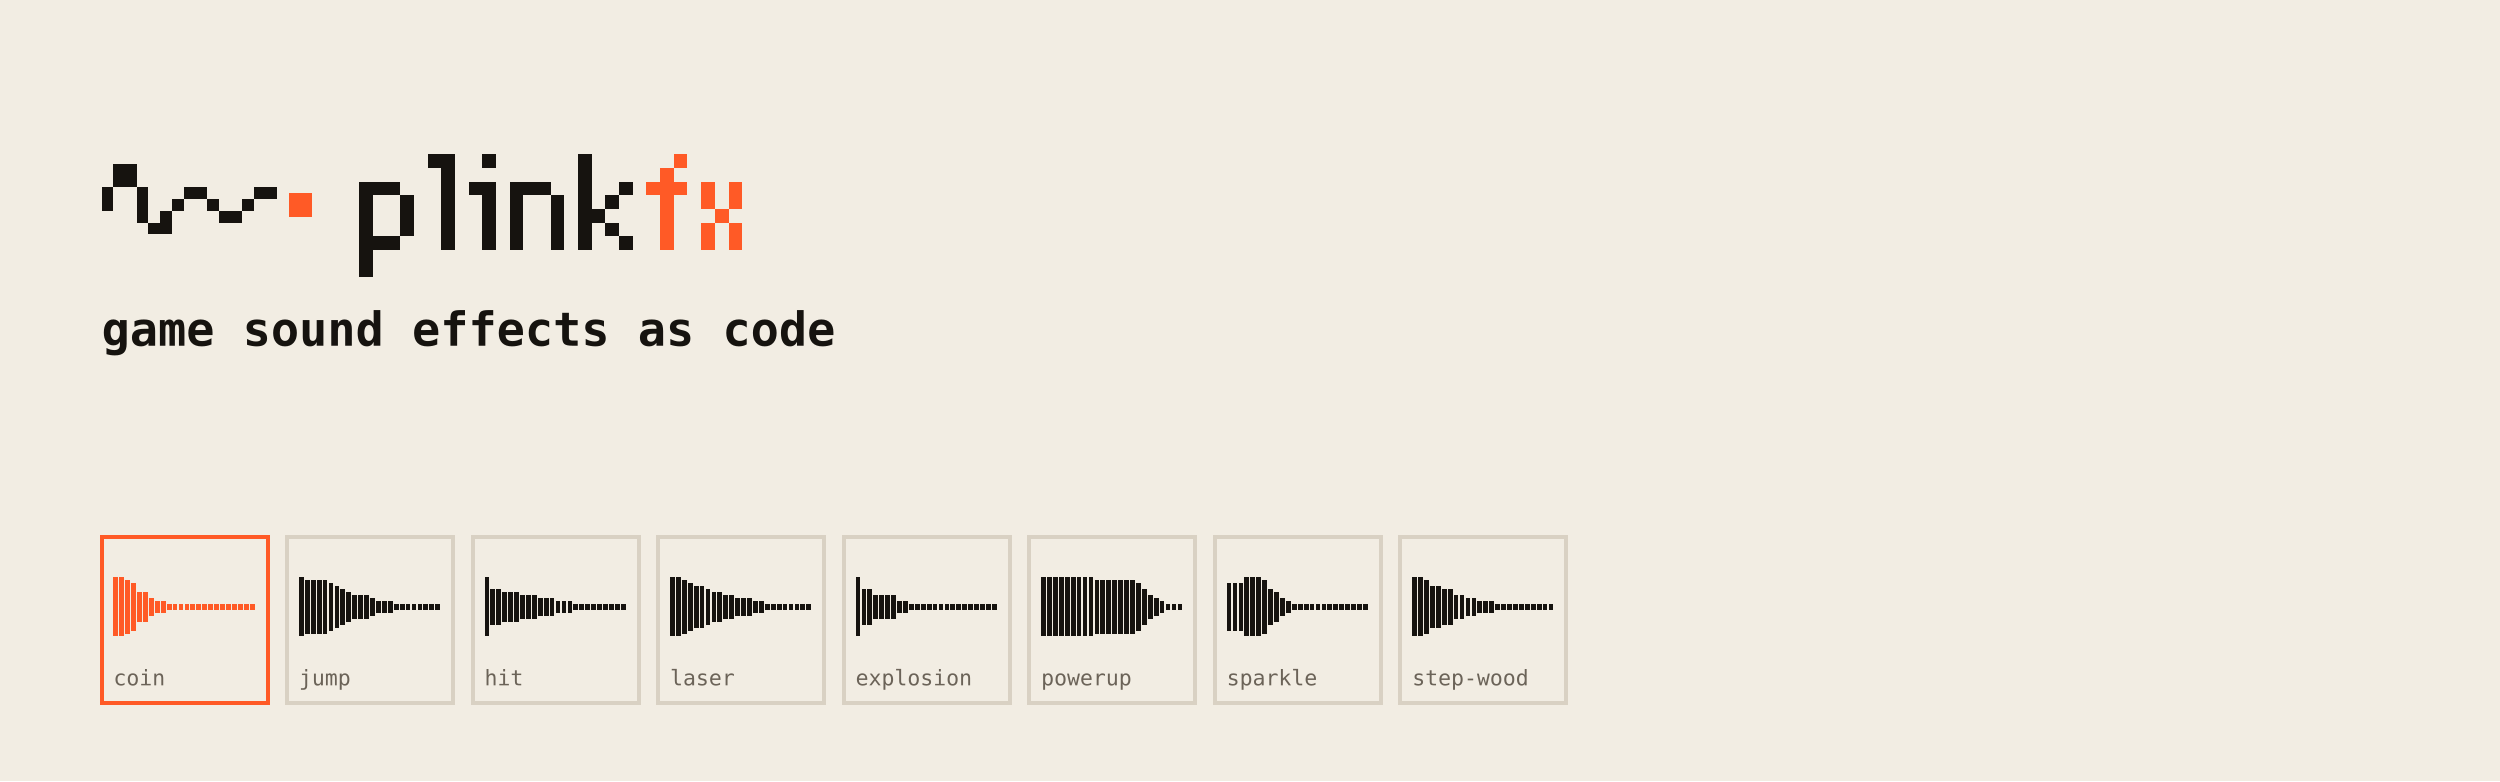
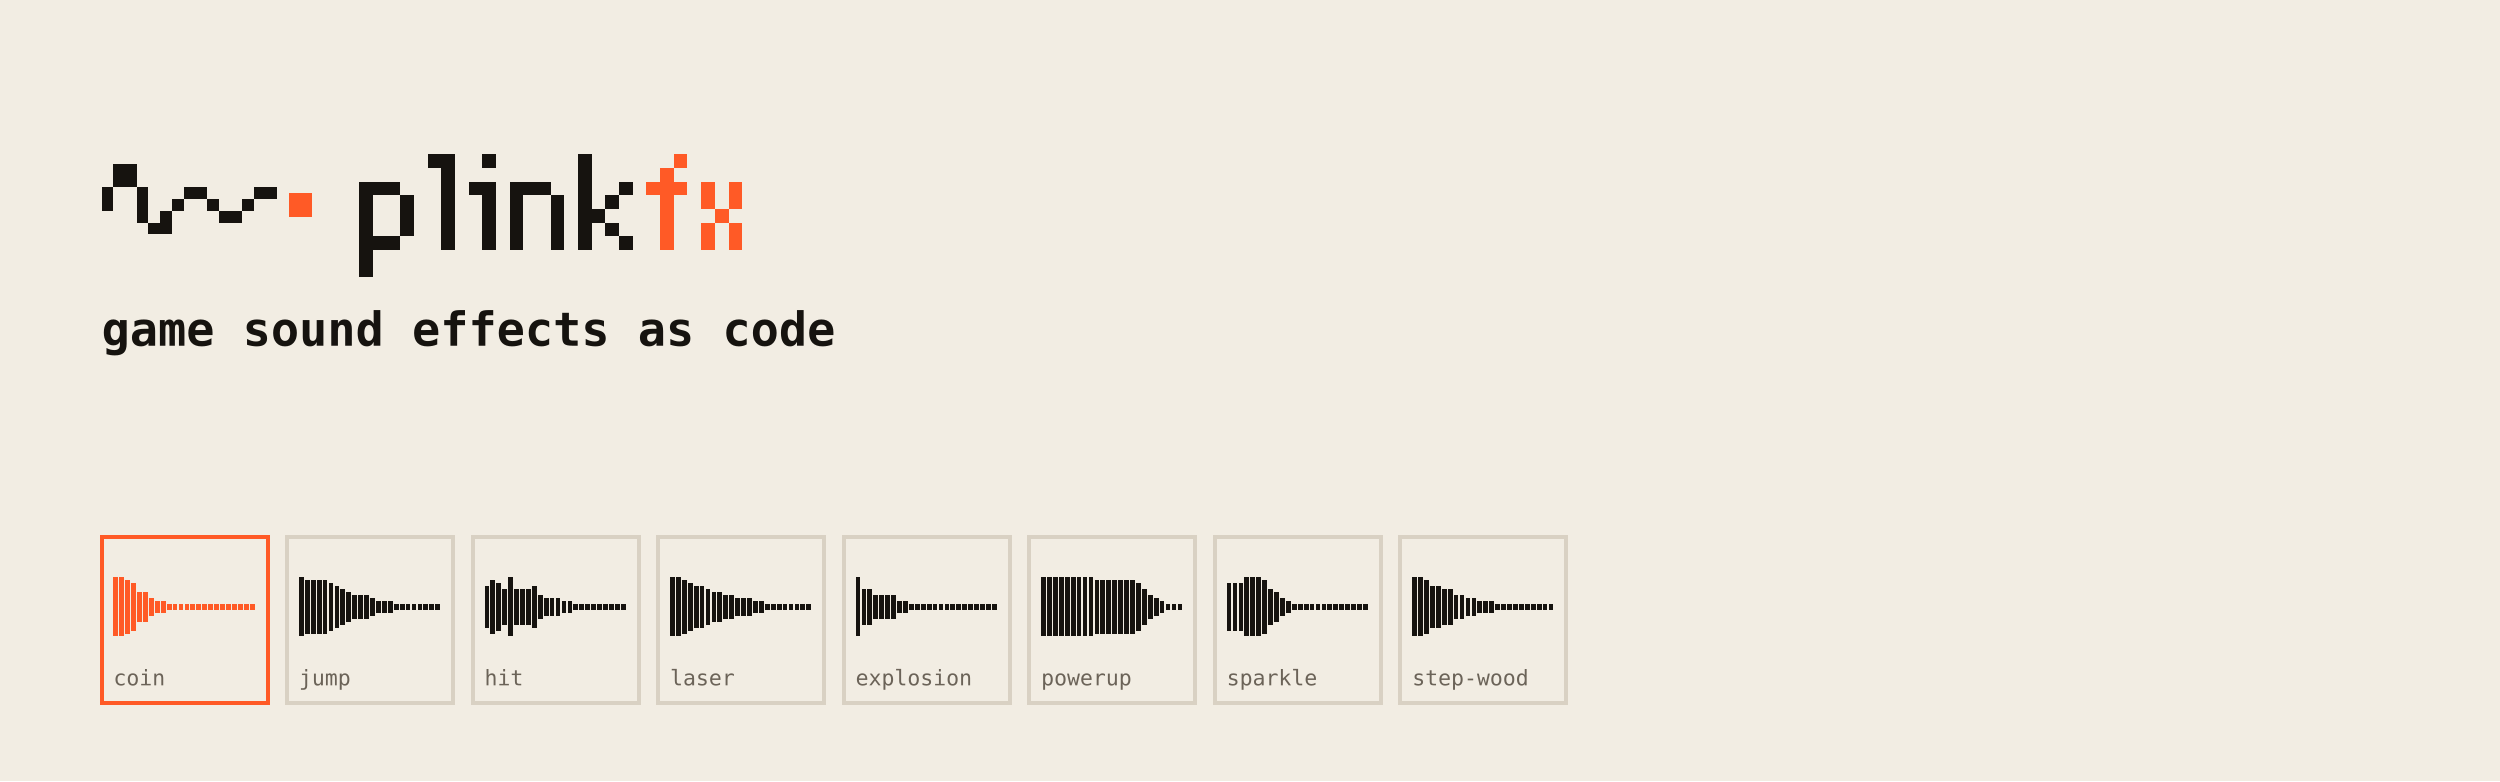
<svg xmlns="http://www.w3.org/2000/svg" width="1280" height="400" viewBox="0 0 1280 400" shape-rendering="crispEdges">
  <rect width="1280" height="400" fill="#F2EDE3" />
  <g transform="translate(52,72)">
    <g fill="#16130F" shape-rendering="crispEdges">
      <rect x="0" y="24" width="6" height="6" />
      <rect x="0" y="30" width="6" height="6" />
      <rect x="6" y="12" width="6" height="6" />
      <rect x="6" y="18" width="6" height="6" />
      <rect x="12" y="12" width="6" height="6" />
      <rect x="12" y="18" width="6" height="6" />
      <rect x="18" y="24" width="6" height="6" />
      <rect x="18" y="30" width="6" height="6" />
      <rect x="18" y="36" width="6" height="6" />
      <rect x="24" y="42" width="6" height="6" />
      <rect x="30" y="36" width="6" height="6" />
      <rect x="30" y="42" width="6" height="6" />
      <rect x="36" y="30" width="6" height="6" />
      <rect x="42" y="24" width="6" height="6" />
      <rect x="48" y="24" width="6" height="6" />
      <rect x="54" y="30" width="6" height="6" />
      <rect x="60" y="36" width="6" height="6" />
      <rect x="66" y="36" width="6" height="6" />
      <rect x="72" y="30" width="6" height="6" />
      <rect x="78" y="24" width="6" height="6" />
      <rect x="84" y="24" width="6" height="6" />
    </g>
    <rect x="96" y="27.0" width="12" height="12" fill="#FF5A26" />
    <rect x="132" y="21" width="7" height="7" fill="#16130F" />
    <rect x="139" y="21" width="7" height="7" fill="#16130F" />
    <rect x="146" y="21" width="7" height="7" fill="#16130F" />
    <rect x="132" y="28" width="7" height="7" fill="#16130F" />
    <rect x="153" y="28" width="7" height="7" fill="#16130F" />
    <rect x="132" y="35" width="7" height="7" fill="#16130F" />
    <rect x="153" y="35" width="7" height="7" fill="#16130F" />
    <rect x="132" y="42" width="7" height="7" fill="#16130F" />
    <rect x="153" y="42" width="7" height="7" fill="#16130F" />
    <rect x="132" y="49" width="7" height="7" fill="#16130F" />
    <rect x="139" y="49" width="7" height="7" fill="#16130F" />
    <rect x="146" y="49" width="7" height="7" fill="#16130F" />
    <rect x="132" y="56" width="7" height="7" fill="#16130F" />
    <rect x="132" y="63" width="7" height="7" fill="#16130F" />
    <rect x="167" y="7" width="7" height="7" fill="#16130F" />
    <rect x="174" y="7" width="7" height="7" fill="#16130F" />
    <rect x="174" y="14" width="7" height="7" fill="#16130F" />
    <rect x="174" y="21" width="7" height="7" fill="#16130F" />
    <rect x="174" y="28" width="7" height="7" fill="#16130F" />
    <rect x="174" y="35" width="7" height="7" fill="#16130F" />
    <rect x="174" y="42" width="7" height="7" fill="#16130F" />
    <rect x="174" y="49" width="7" height="7" fill="#16130F" />
    <rect x="195" y="7" width="7" height="7" fill="#16130F" />
    <rect x="188" y="21" width="7" height="7" fill="#16130F" />
    <rect x="195" y="21" width="7" height="7" fill="#16130F" />
    <rect x="195" y="28" width="7" height="7" fill="#16130F" />
    <rect x="195" y="35" width="7" height="7" fill="#16130F" />
    <rect x="195" y="42" width="7" height="7" fill="#16130F" />
    <rect x="195" y="49" width="7" height="7" fill="#16130F" />
    <rect x="209" y="21" width="7" height="7" fill="#16130F" />
    <rect x="216" y="21" width="7" height="7" fill="#16130F" />
    <rect x="223" y="21" width="7" height="7" fill="#16130F" />
    <rect x="209" y="28" width="7" height="7" fill="#16130F" />
    <rect x="230" y="28" width="7" height="7" fill="#16130F" />
    <rect x="209" y="35" width="7" height="7" fill="#16130F" />
    <rect x="230" y="35" width="7" height="7" fill="#16130F" />
    <rect x="209" y="42" width="7" height="7" fill="#16130F" />
    <rect x="230" y="42" width="7" height="7" fill="#16130F" />
    <rect x="209" y="49" width="7" height="7" fill="#16130F" />
    <rect x="230" y="49" width="7" height="7" fill="#16130F" />
    <rect x="244" y="7" width="7" height="7" fill="#16130F" />
    <rect x="244" y="14" width="7" height="7" fill="#16130F" />
    <rect x="244" y="21" width="7" height="7" fill="#16130F" />
    <rect x="265" y="21" width="7" height="7" fill="#16130F" />
    <rect x="244" y="28" width="7" height="7" fill="#16130F" />
    <rect x="258" y="28" width="7" height="7" fill="#16130F" />
    <rect x="244" y="35" width="7" height="7" fill="#16130F" />
    <rect x="251" y="35" width="7" height="7" fill="#16130F" />
    <rect x="244" y="42" width="7" height="7" fill="#16130F" />
    <rect x="258" y="42" width="7" height="7" fill="#16130F" />
    <rect x="244" y="49" width="7" height="7" fill="#16130F" />
    <rect x="265" y="49" width="7" height="7" fill="#16130F" />
    <rect x="293" y="7" width="7" height="7" fill="#FF5A26" />
    <rect x="286" y="14" width="7" height="7" fill="#FF5A26" />
    <rect x="279" y="21" width="7" height="7" fill="#FF5A26" />
    <rect x="286" y="21" width="7" height="7" fill="#FF5A26" />
    <rect x="293" y="21" width="7" height="7" fill="#FF5A26" />
    <rect x="286" y="28" width="7" height="7" fill="#FF5A26" />
    <rect x="286" y="35" width="7" height="7" fill="#FF5A26" />
    <rect x="286" y="42" width="7" height="7" fill="#FF5A26" />
    <rect x="286" y="49" width="7" height="7" fill="#FF5A26" />
    <rect x="307" y="21" width="7" height="7" fill="#FF5A26" />
    <rect x="321" y="21" width="7" height="7" fill="#FF5A26" />
    <rect x="307" y="28" width="7" height="7" fill="#FF5A26" />
    <rect x="321" y="28" width="7" height="7" fill="#FF5A26" />
    <rect x="314" y="35" width="7" height="7" fill="#FF5A26" />
    <rect x="307" y="42" width="7" height="7" fill="#FF5A26" />
    <rect x="321" y="42" width="7" height="7" fill="#FF5A26" />
    <rect x="307" y="49" width="7" height="7" fill="#FF5A26" />
    <rect x="321" y="49" width="7" height="7" fill="#FF5A26" />
  </g>
-   <text x="52" y="177" font-family="IBM Plex Mono, ui-monospace, Menlo, monospace" font-size="24" font-weight="600" fill="#16130F">game sound effects as code</text>
+   <text x="52" y="177" font-family="ui-monospace, SF Mono, JetBrains Mono, Menlo, Consolas, monospace" font-size="24" font-weight="600" fill="#16130F">game sound effects as code</text>
  <rect x="52" y="275" width="85" height="85" fill="none" stroke="#FF5A26" stroke-width="2" />
  <rect x="58.071" y="295.521" width="2.43" height="30.36" fill="#FF5A26" />
  <rect x="61.107" y="295.521" width="2.43" height="30.36" fill="#FF5A26" />
  <rect x="64.143" y="297.039" width="2.43" height="27.32" fill="#FF5A26" />
  <rect x="67.179" y="298.557" width="2.43" height="24.29" fill="#FF5A26" />
  <rect x="70.214" y="303.111" width="2.43" height="15.18" fill="#FF5A26" />
  <rect x="73.25" y="303.111" width="2.43" height="15.18" fill="#FF5A26" />
  <rect x="76.286" y="306.146" width="2.43" height="9.11" fill="#FF5A26" />
  <rect x="79.321" y="307.664" width="2.43" height="6.07" fill="#FF5A26" />
  <rect x="82.357" y="307.664" width="2.43" height="6.07" fill="#FF5A26" />
  <rect x="85.393" y="309.182" width="2.43" height="3.04" fill="#FF5A26" />
  <rect x="88.429" y="309.182" width="2.43" height="3.04" fill="#FF5A26" />
  <rect x="91.464" y="309.182" width="2.43" height="3.04" fill="#FF5A26" />
  <rect x="94.5" y="309.182" width="2.43" height="3.04" fill="#FF5A26" />
  <rect x="97.536" y="309.182" width="2.43" height="3.04" fill="#FF5A26" />
  <rect x="100.571" y="309.182" width="2.43" height="3.04" fill="#FF5A26" />
  <rect x="103.607" y="309.182" width="2.43" height="3.04" fill="#FF5A26" />
  <rect x="106.643" y="309.182" width="2.43" height="3.04" fill="#FF5A26" />
  <rect x="109.679" y="309.182" width="2.43" height="3.04" fill="#FF5A26" />
  <rect x="112.714" y="309.182" width="2.43" height="3.04" fill="#FF5A26" />
  <rect x="115.75" y="309.182" width="2.43" height="3.04" fill="#FF5A26" />
  <rect x="118.786" y="309.182" width="2.43" height="3.04" fill="#FF5A26" />
  <rect x="121.821" y="309.182" width="2.43" height="3.04" fill="#FF5A26" />
  <rect x="124.857" y="309.182" width="2.43" height="3.04" fill="#FF5A26" />
  <rect x="127.893" y="309.182" width="2.43" height="3.04" fill="#FF5A26" />
-   <text x="58.071" y="350.893" font-family="IBM Plex Mono, ui-monospace, Menlo, monospace" font-size="11" fill="#6B6358">coin</text>
+   <text x="58.071" y="350.893" font-family="ui-monospace, SF Mono, JetBrains Mono, Menlo, Consolas, monospace" font-size="11" fill="#6B6358">coin</text>
  <rect x="147" y="275" width="85" height="85" fill="none" stroke="#D9D1C3" stroke-width="2" />
  <rect x="153.071" y="295.521" width="2.43" height="30.36" fill="#16130F" />
  <rect x="156.107" y="297.039" width="2.43" height="27.32" fill="#16130F" />
  <rect x="159.143" y="297.039" width="2.43" height="27.32" fill="#16130F" />
  <rect x="162.179" y="297.039" width="2.43" height="27.32" fill="#16130F" />
  <rect x="165.214" y="297.039" width="2.43" height="27.32" fill="#16130F" />
  <rect x="168.25" y="298.557" width="2.43" height="24.29" fill="#16130F" />
  <rect x="171.286" y="300.075" width="2.43" height="21.25" fill="#16130F" />
  <rect x="174.321" y="301.593" width="2.43" height="18.21" fill="#16130F" />
  <rect x="177.357" y="303.111" width="2.43" height="15.18" fill="#16130F" />
  <rect x="180.393" y="304.629" width="2.43" height="12.14" fill="#16130F" />
  <rect x="183.429" y="304.629" width="2.43" height="12.14" fill="#16130F" />
  <rect x="186.464" y="304.629" width="2.43" height="12.14" fill="#16130F" />
  <rect x="189.5" y="306.146" width="2.43" height="9.11" fill="#16130F" />
  <rect x="192.536" y="307.664" width="2.43" height="6.07" fill="#16130F" />
  <rect x="195.571" y="307.664" width="2.43" height="6.07" fill="#16130F" />
  <rect x="198.607" y="307.664" width="2.43" height="6.07" fill="#16130F" />
  <rect x="201.643" y="309.182" width="2.43" height="3.04" fill="#16130F" />
  <rect x="204.679" y="309.182" width="2.43" height="3.04" fill="#16130F" />
  <rect x="207.714" y="309.182" width="2.43" height="3.04" fill="#16130F" />
  <rect x="210.75" y="309.182" width="2.43" height="3.04" fill="#16130F" />
  <rect x="213.786" y="309.182" width="2.43" height="3.04" fill="#16130F" />
  <rect x="216.821" y="309.182" width="2.43" height="3.04" fill="#16130F" />
  <rect x="219.857" y="309.182" width="2.43" height="3.04" fill="#16130F" />
  <rect x="222.893" y="309.182" width="2.43" height="3.04" fill="#16130F" />
-   <text x="153.071" y="350.893" font-family="IBM Plex Mono, ui-monospace, Menlo, monospace" font-size="11" fill="#6B6358">jump</text>
+   <text x="153.071" y="350.893" font-family="ui-monospace, SF Mono, JetBrains Mono, Menlo, Consolas, monospace" font-size="11" fill="#6B6358">jump</text>
  <rect x="242" y="275" width="85" height="85" fill="none" stroke="#D9D1C3" stroke-width="2" />
-   <rect x="248.071" y="295.521" width="2.43" height="30.36" fill="#16130F" />
-   <rect x="251.107" y="301.593" width="2.43" height="18.21" fill="#16130F" />
-   <rect x="254.143" y="301.593" width="2.43" height="18.21" fill="#16130F" />
-   <rect x="257.179" y="303.111" width="2.43" height="15.18" fill="#16130F" />
-   <rect x="260.214" y="303.111" width="2.43" height="15.18" fill="#16130F" />
-   <rect x="263.25" y="303.111" width="2.43" height="15.18" fill="#16130F" />
-   <rect x="266.286" y="304.629" width="2.43" height="12.14" fill="#16130F" />
-   <rect x="269.321" y="304.629" width="2.43" height="12.14" fill="#16130F" />
-   <rect x="272.357" y="304.629" width="2.43" height="12.14" fill="#16130F" />
-   <rect x="275.393" y="306.146" width="2.43" height="9.11" fill="#16130F" />
+   <rect x="248.071" y="300.075" width="2.43" height="21.25" fill="#16130F" />
+   <rect x="251.107" y="297.039" width="2.43" height="27.32" fill="#16130F" />
+   <rect x="254.143" y="298.557" width="2.43" height="24.29" fill="#16130F" />
+   <rect x="257.179" y="301.593" width="2.43" height="18.21" fill="#16130F" />
+   <rect x="260.214" y="295.521" width="2.43" height="30.36" fill="#16130F" />
+   <rect x="263.25" y="301.593" width="2.43" height="18.21" fill="#16130F" />
+   <rect x="266.286" y="301.593" width="2.43" height="18.21" fill="#16130F" />
+   <rect x="269.321" y="301.593" width="2.43" height="18.21" fill="#16130F" />
+   <rect x="272.357" y="300.075" width="2.43" height="21.25" fill="#16130F" />
+   <rect x="275.393" y="304.629" width="2.43" height="12.14" fill="#16130F" />
  <rect x="278.429" y="306.146" width="2.43" height="9.11" fill="#16130F" />
  <rect x="281.464" y="306.146" width="2.43" height="9.11" fill="#16130F" />
-   <rect x="284.5" y="307.664" width="2.43" height="6.07" fill="#16130F" />
+   <rect x="284.5" y="306.146" width="2.43" height="9.11" fill="#16130F" />
  <rect x="287.536" y="307.664" width="2.43" height="6.07" fill="#16130F" />
  <rect x="290.571" y="307.664" width="2.43" height="6.07" fill="#16130F" />
  <rect x="293.607" y="309.182" width="2.43" height="3.04" fill="#16130F" />
  <rect x="296.643" y="309.182" width="2.43" height="3.04" fill="#16130F" />
  <rect x="299.679" y="309.182" width="2.43" height="3.04" fill="#16130F" />
  <rect x="302.714" y="309.182" width="2.43" height="3.04" fill="#16130F" />
  <rect x="305.75" y="309.182" width="2.43" height="3.04" fill="#16130F" />
  <rect x="308.786" y="309.182" width="2.43" height="3.04" fill="#16130F" />
  <rect x="311.821" y="309.182" width="2.43" height="3.04" fill="#16130F" />
  <rect x="314.857" y="309.182" width="2.43" height="3.04" fill="#16130F" />
  <rect x="317.893" y="309.182" width="2.43" height="3.04" fill="#16130F" />
-   <text x="248.071" y="350.893" font-family="IBM Plex Mono, ui-monospace, Menlo, monospace" font-size="11" fill="#6B6358">hit</text>
+   <text x="248.071" y="350.893" font-family="ui-monospace, SF Mono, JetBrains Mono, Menlo, Consolas, monospace" font-size="11" fill="#6B6358">hit</text>
  <rect x="337" y="275" width="85" height="85" fill="none" stroke="#D9D1C3" stroke-width="2" />
  <rect x="343.071" y="295.521" width="2.43" height="30.36" fill="#16130F" />
  <rect x="346.107" y="295.521" width="2.43" height="30.36" fill="#16130F" />
  <rect x="349.143" y="297.039" width="2.43" height="27.32" fill="#16130F" />
  <rect x="352.179" y="298.557" width="2.43" height="24.29" fill="#16130F" />
  <rect x="355.214" y="300.075" width="2.43" height="21.25" fill="#16130F" />
  <rect x="358.25" y="300.075" width="2.43" height="21.25" fill="#16130F" />
  <rect x="361.286" y="301.593" width="2.43" height="18.21" fill="#16130F" />
  <rect x="364.321" y="303.111" width="2.43" height="15.18" fill="#16130F" />
  <rect x="367.357" y="303.111" width="2.43" height="15.18" fill="#16130F" />
  <rect x="370.393" y="304.629" width="2.43" height="12.14" fill="#16130F" />
  <rect x="373.429" y="304.629" width="2.43" height="12.14" fill="#16130F" />
  <rect x="376.464" y="306.146" width="2.43" height="9.11" fill="#16130F" />
  <rect x="379.5" y="306.146" width="2.43" height="9.11" fill="#16130F" />
  <rect x="382.536" y="306.146" width="2.43" height="9.11" fill="#16130F" />
  <rect x="385.571" y="307.664" width="2.43" height="6.07" fill="#16130F" />
  <rect x="388.607" y="307.664" width="2.43" height="6.07" fill="#16130F" />
  <rect x="391.643" y="309.182" width="2.43" height="3.04" fill="#16130F" />
  <rect x="394.679" y="309.182" width="2.43" height="3.04" fill="#16130F" />
  <rect x="397.714" y="309.182" width="2.43" height="3.04" fill="#16130F" />
  <rect x="400.75" y="309.182" width="2.43" height="3.04" fill="#16130F" />
  <rect x="403.786" y="309.182" width="2.43" height="3.04" fill="#16130F" />
  <rect x="406.821" y="309.182" width="2.43" height="3.04" fill="#16130F" />
  <rect x="409.857" y="309.182" width="2.43" height="3.04" fill="#16130F" />
  <rect x="412.893" y="309.182" width="2.43" height="3.04" fill="#16130F" />
-   <text x="343.071" y="350.893" font-family="IBM Plex Mono, ui-monospace, Menlo, monospace" font-size="11" fill="#6B6358">laser</text>
+   <text x="343.071" y="350.893" font-family="ui-monospace, SF Mono, JetBrains Mono, Menlo, Consolas, monospace" font-size="11" fill="#6B6358">laser</text>
  <rect x="432" y="275" width="85" height="85" fill="none" stroke="#D9D1C3" stroke-width="2" />
  <rect x="438.071" y="295.521" width="2.43" height="30.36" fill="#16130F" />
  <rect x="441.107" y="301.593" width="2.43" height="18.21" fill="#16130F" />
  <rect x="444.143" y="301.593" width="2.43" height="18.21" fill="#16130F" />
  <rect x="447.179" y="304.629" width="2.43" height="12.14" fill="#16130F" />
  <rect x="450.214" y="304.629" width="2.43" height="12.14" fill="#16130F" />
  <rect x="453.25" y="304.629" width="2.43" height="12.14" fill="#16130F" />
  <rect x="456.286" y="304.629" width="2.43" height="12.14" fill="#16130F" />
  <rect x="459.321" y="307.664" width="2.43" height="6.07" fill="#16130F" />
  <rect x="462.357" y="307.664" width="2.43" height="6.07" fill="#16130F" />
  <rect x="465.393" y="309.182" width="2.43" height="3.04" fill="#16130F" />
  <rect x="468.429" y="309.182" width="2.43" height="3.04" fill="#16130F" />
  <rect x="471.464" y="309.182" width="2.43" height="3.04" fill="#16130F" />
  <rect x="474.5" y="309.182" width="2.43" height="3.04" fill="#16130F" />
  <rect x="477.536" y="309.182" width="2.43" height="3.04" fill="#16130F" />
  <rect x="480.571" y="309.182" width="2.43" height="3.04" fill="#16130F" />
  <rect x="483.607" y="309.182" width="2.43" height="3.04" fill="#16130F" />
  <rect x="486.643" y="309.182" width="2.43" height="3.04" fill="#16130F" />
  <rect x="489.679" y="309.182" width="2.43" height="3.04" fill="#16130F" />
  <rect x="492.714" y="309.182" width="2.43" height="3.04" fill="#16130F" />
  <rect x="495.75" y="309.182" width="2.43" height="3.04" fill="#16130F" />
  <rect x="498.786" y="309.182" width="2.43" height="3.04" fill="#16130F" />
  <rect x="501.821" y="309.182" width="2.43" height="3.04" fill="#16130F" />
  <rect x="504.857" y="309.182" width="2.43" height="3.04" fill="#16130F" />
  <rect x="507.893" y="309.182" width="2.43" height="3.04" fill="#16130F" />
-   <text x="438.071" y="350.893" font-family="IBM Plex Mono, ui-monospace, Menlo, monospace" font-size="11" fill="#6B6358">explosion</text>
+   <text x="438.071" y="350.893" font-family="ui-monospace, SF Mono, JetBrains Mono, Menlo, Consolas, monospace" font-size="11" fill="#6B6358">explosion</text>
  <rect x="527" y="275" width="85" height="85" fill="none" stroke="#D9D1C3" stroke-width="2" />
  <rect x="533.071" y="295.521" width="2.43" height="30.36" fill="#16130F" />
  <rect x="536.107" y="295.521" width="2.43" height="30.36" fill="#16130F" />
  <rect x="539.143" y="295.521" width="2.43" height="30.36" fill="#16130F" />
  <rect x="542.179" y="295.521" width="2.43" height="30.36" fill="#16130F" />
  <rect x="545.214" y="295.521" width="2.43" height="30.36" fill="#16130F" />
  <rect x="548.25" y="295.521" width="2.43" height="30.36" fill="#16130F" />
  <rect x="551.286" y="295.521" width="2.43" height="30.36" fill="#16130F" />
  <rect x="554.321" y="295.521" width="2.43" height="30.36" fill="#16130F" />
  <rect x="557.357" y="295.521" width="2.43" height="30.36" fill="#16130F" />
  <rect x="560.393" y="297.039" width="2.43" height="27.32" fill="#16130F" />
  <rect x="563.429" y="297.039" width="2.43" height="27.32" fill="#16130F" />
  <rect x="566.464" y="297.039" width="2.43" height="27.32" fill="#16130F" />
  <rect x="569.5" y="297.039" width="2.43" height="27.32" fill="#16130F" />
  <rect x="572.536" y="297.039" width="2.43" height="27.32" fill="#16130F" />
  <rect x="575.571" y="297.039" width="2.43" height="27.32" fill="#16130F" />
  <rect x="578.607" y="297.039" width="2.43" height="27.32" fill="#16130F" />
  <rect x="581.643" y="298.557" width="2.43" height="24.29" fill="#16130F" />
  <rect x="584.679" y="301.593" width="2.43" height="18.21" fill="#16130F" />
  <rect x="587.714" y="304.629" width="2.43" height="12.14" fill="#16130F" />
  <rect x="590.75" y="306.146" width="2.43" height="9.11" fill="#16130F" />
  <rect x="593.786" y="307.664" width="2.43" height="6.07" fill="#16130F" />
  <rect x="596.821" y="309.182" width="2.43" height="3.04" fill="#16130F" />
  <rect x="599.857" y="309.182" width="2.43" height="3.04" fill="#16130F" />
  <rect x="602.893" y="309.182" width="2.43" height="3.04" fill="#16130F" />
-   <text x="533.071" y="350.893" font-family="IBM Plex Mono, ui-monospace, Menlo, monospace" font-size="11" fill="#6B6358">powerup</text>
+   <text x="533.071" y="350.893" font-family="ui-monospace, SF Mono, JetBrains Mono, Menlo, Consolas, monospace" font-size="11" fill="#6B6358">powerup</text>
  <rect x="622" y="275" width="85" height="85" fill="none" stroke="#D9D1C3" stroke-width="2" />
  <rect x="628.071" y="298.557" width="2.43" height="24.29" fill="#16130F" />
  <rect x="631.107" y="298.557" width="2.43" height="24.29" fill="#16130F" />
  <rect x="634.143" y="298.557" width="2.43" height="24.29" fill="#16130F" />
  <rect x="637.179" y="295.521" width="2.43" height="30.36" fill="#16130F" />
  <rect x="640.214" y="295.521" width="2.43" height="30.36" fill="#16130F" />
  <rect x="643.25" y="295.521" width="2.43" height="30.36" fill="#16130F" />
  <rect x="646.286" y="297.039" width="2.43" height="27.32" fill="#16130F" />
  <rect x="649.321" y="301.593" width="2.43" height="18.21" fill="#16130F" />
  <rect x="652.357" y="303.111" width="2.43" height="15.18" fill="#16130F" />
  <rect x="655.393" y="306.146" width="2.43" height="9.11" fill="#16130F" />
  <rect x="658.429" y="307.664" width="2.43" height="6.07" fill="#16130F" />
  <rect x="661.464" y="309.182" width="2.43" height="3.04" fill="#16130F" />
  <rect x="664.5" y="309.182" width="2.43" height="3.04" fill="#16130F" />
  <rect x="667.536" y="309.182" width="2.43" height="3.04" fill="#16130F" />
  <rect x="670.571" y="309.182" width="2.43" height="3.04" fill="#16130F" />
  <rect x="673.607" y="309.182" width="2.43" height="3.04" fill="#16130F" />
  <rect x="676.643" y="309.182" width="2.43" height="3.04" fill="#16130F" />
  <rect x="679.679" y="309.182" width="2.43" height="3.04" fill="#16130F" />
  <rect x="682.714" y="309.182" width="2.43" height="3.04" fill="#16130F" />
  <rect x="685.75" y="309.182" width="2.43" height="3.04" fill="#16130F" />
  <rect x="688.786" y="309.182" width="2.43" height="3.04" fill="#16130F" />
  <rect x="691.821" y="309.182" width="2.43" height="3.04" fill="#16130F" />
  <rect x="694.857" y="309.182" width="2.43" height="3.04" fill="#16130F" />
  <rect x="697.893" y="309.182" width="2.43" height="3.04" fill="#16130F" />
-   <text x="628.071" y="350.893" font-family="IBM Plex Mono, ui-monospace, Menlo, monospace" font-size="11" fill="#6B6358">sparkle</text>
+   <text x="628.071" y="350.893" font-family="ui-monospace, SF Mono, JetBrains Mono, Menlo, Consolas, monospace" font-size="11" fill="#6B6358">sparkle</text>
  <rect x="717" y="275" width="85" height="85" fill="none" stroke="#D9D1C3" stroke-width="2" />
  <rect x="723.071" y="295.521" width="2.43" height="30.36" fill="#16130F" />
  <rect x="726.107" y="295.521" width="2.43" height="30.36" fill="#16130F" />
  <rect x="729.143" y="297.039" width="2.43" height="27.32" fill="#16130F" />
  <rect x="732.179" y="300.075" width="2.43" height="21.25" fill="#16130F" />
  <rect x="735.214" y="300.075" width="2.43" height="21.25" fill="#16130F" />
  <rect x="738.25" y="301.593" width="2.43" height="18.21" fill="#16130F" />
  <rect x="741.286" y="301.593" width="2.43" height="18.21" fill="#16130F" />
  <rect x="744.321" y="304.629" width="2.43" height="12.14" fill="#16130F" />
  <rect x="747.357" y="304.629" width="2.43" height="12.14" fill="#16130F" />
  <rect x="750.393" y="306.146" width="2.43" height="9.11" fill="#16130F" />
  <rect x="753.429" y="306.146" width="2.43" height="9.11" fill="#16130F" />
  <rect x="756.464" y="307.664" width="2.43" height="6.07" fill="#16130F" />
  <rect x="759.5" y="307.664" width="2.43" height="6.07" fill="#16130F" />
  <rect x="762.536" y="307.664" width="2.43" height="6.07" fill="#16130F" />
  <rect x="765.571" y="309.182" width="2.43" height="3.04" fill="#16130F" />
  <rect x="768.607" y="309.182" width="2.43" height="3.04" fill="#16130F" />
  <rect x="771.643" y="309.182" width="2.43" height="3.04" fill="#16130F" />
  <rect x="774.679" y="309.182" width="2.43" height="3.04" fill="#16130F" />
  <rect x="777.714" y="309.182" width="2.43" height="3.04" fill="#16130F" />
  <rect x="780.75" y="309.182" width="2.43" height="3.04" fill="#16130F" />
  <rect x="783.786" y="309.182" width="2.43" height="3.04" fill="#16130F" />
  <rect x="786.821" y="309.182" width="2.43" height="3.04" fill="#16130F" />
  <rect x="789.857" y="309.182" width="2.43" height="3.04" fill="#16130F" />
  <rect x="792.893" y="309.182" width="2.43" height="3.04" fill="#16130F" />
-   <text x="723.071" y="350.893" font-family="IBM Plex Mono, ui-monospace, Menlo, monospace" font-size="11" fill="#6B6358">step-wood</text>
+   <text x="723.071" y="350.893" font-family="ui-monospace, SF Mono, JetBrains Mono, Menlo, Consolas, monospace" font-size="11" fill="#6B6358">step-wood</text>
</svg>
